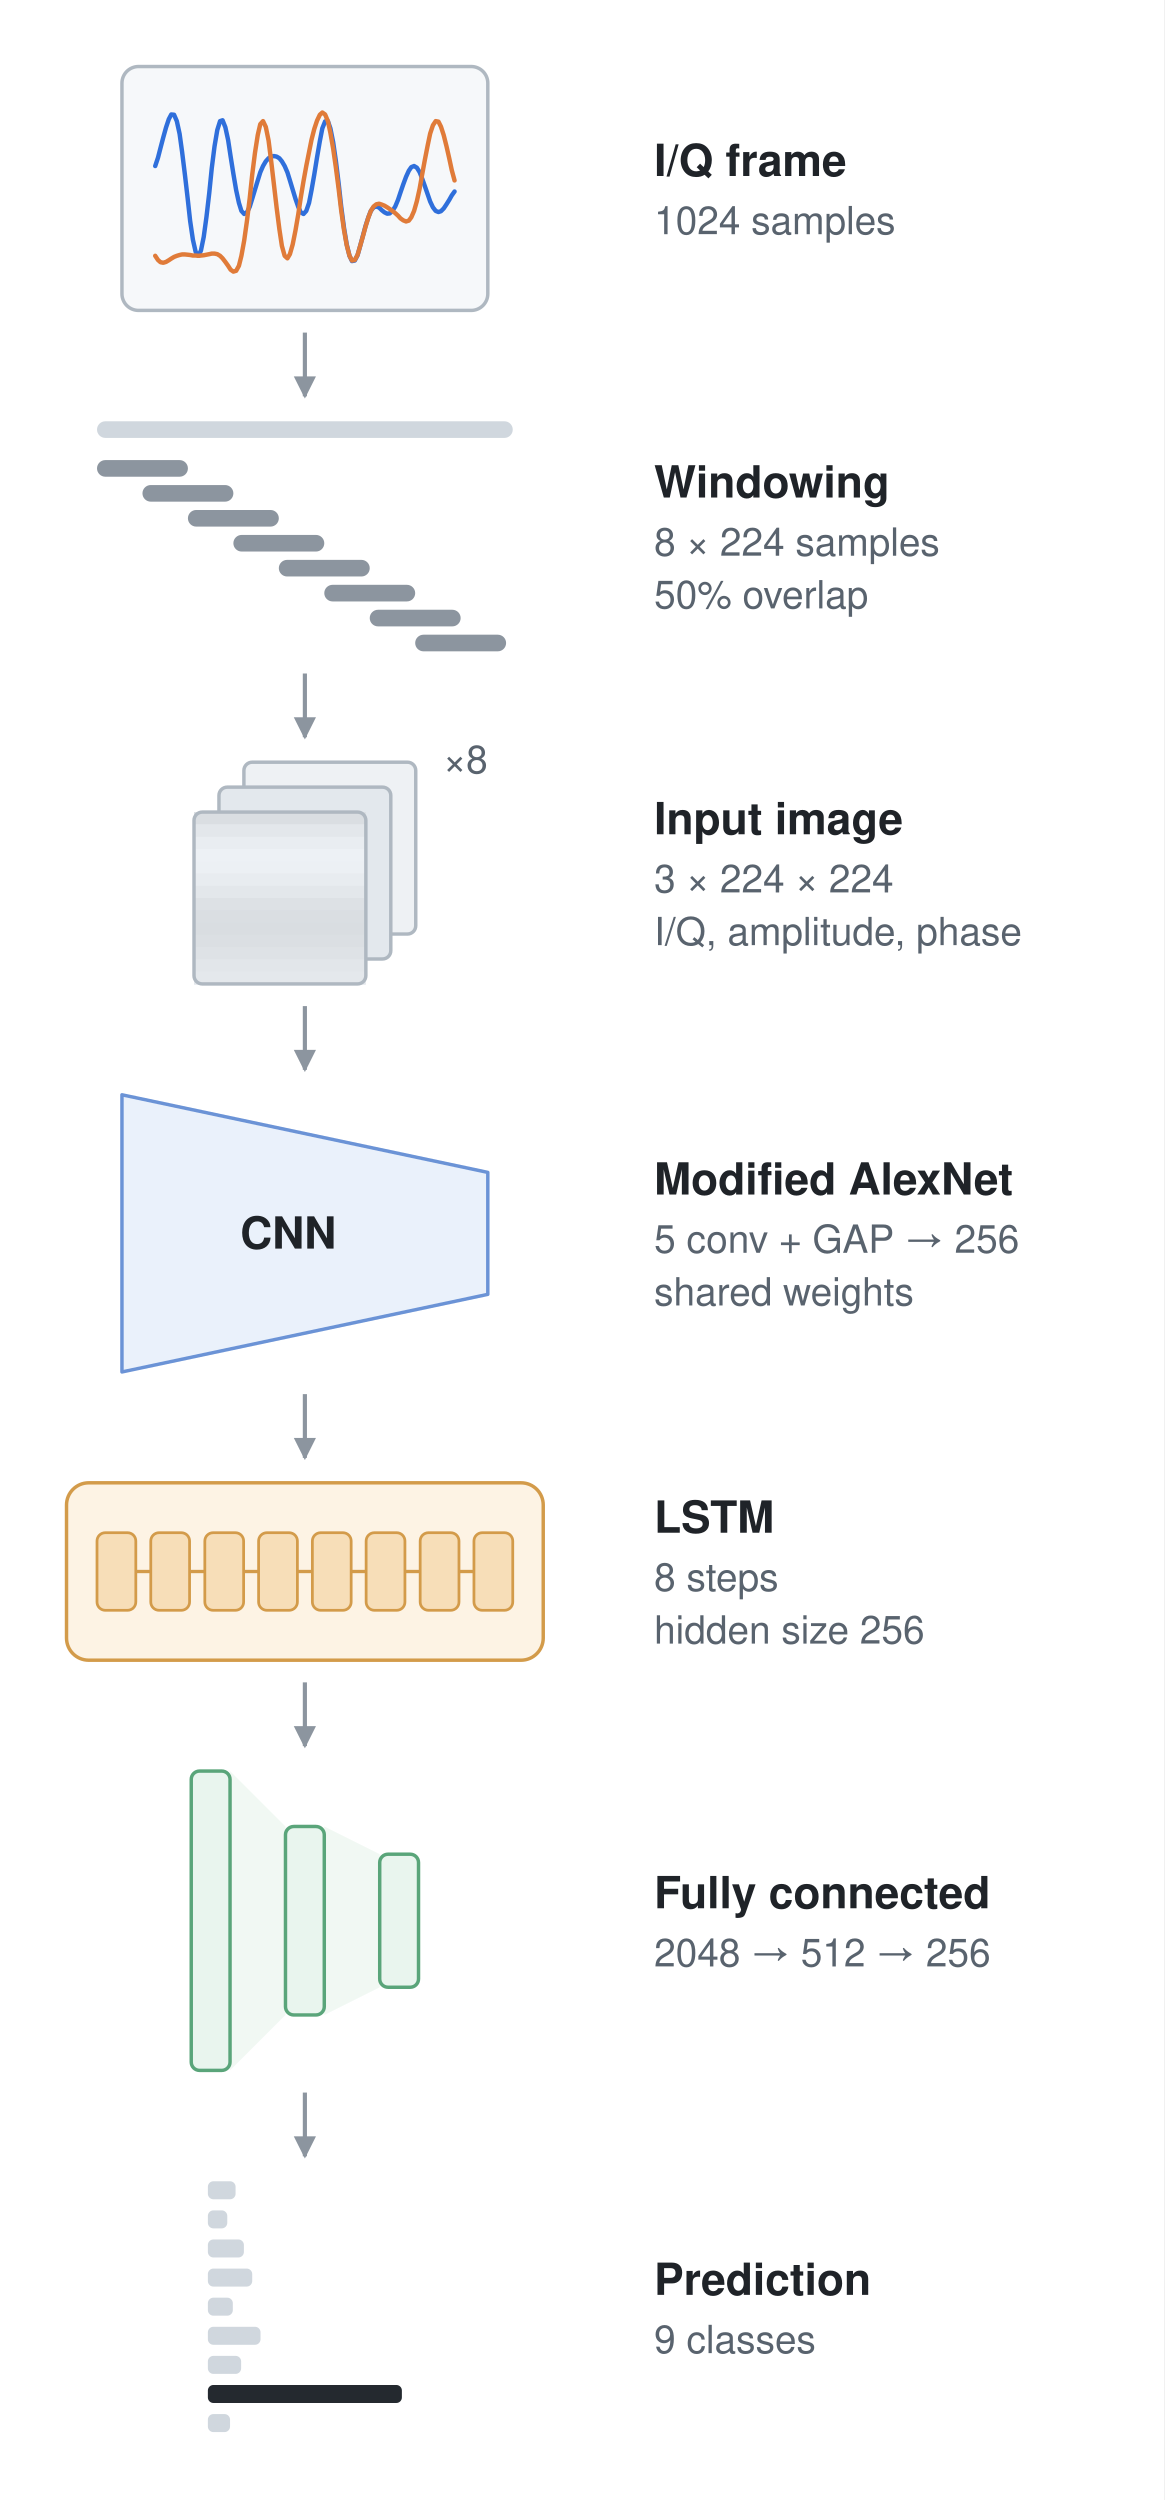
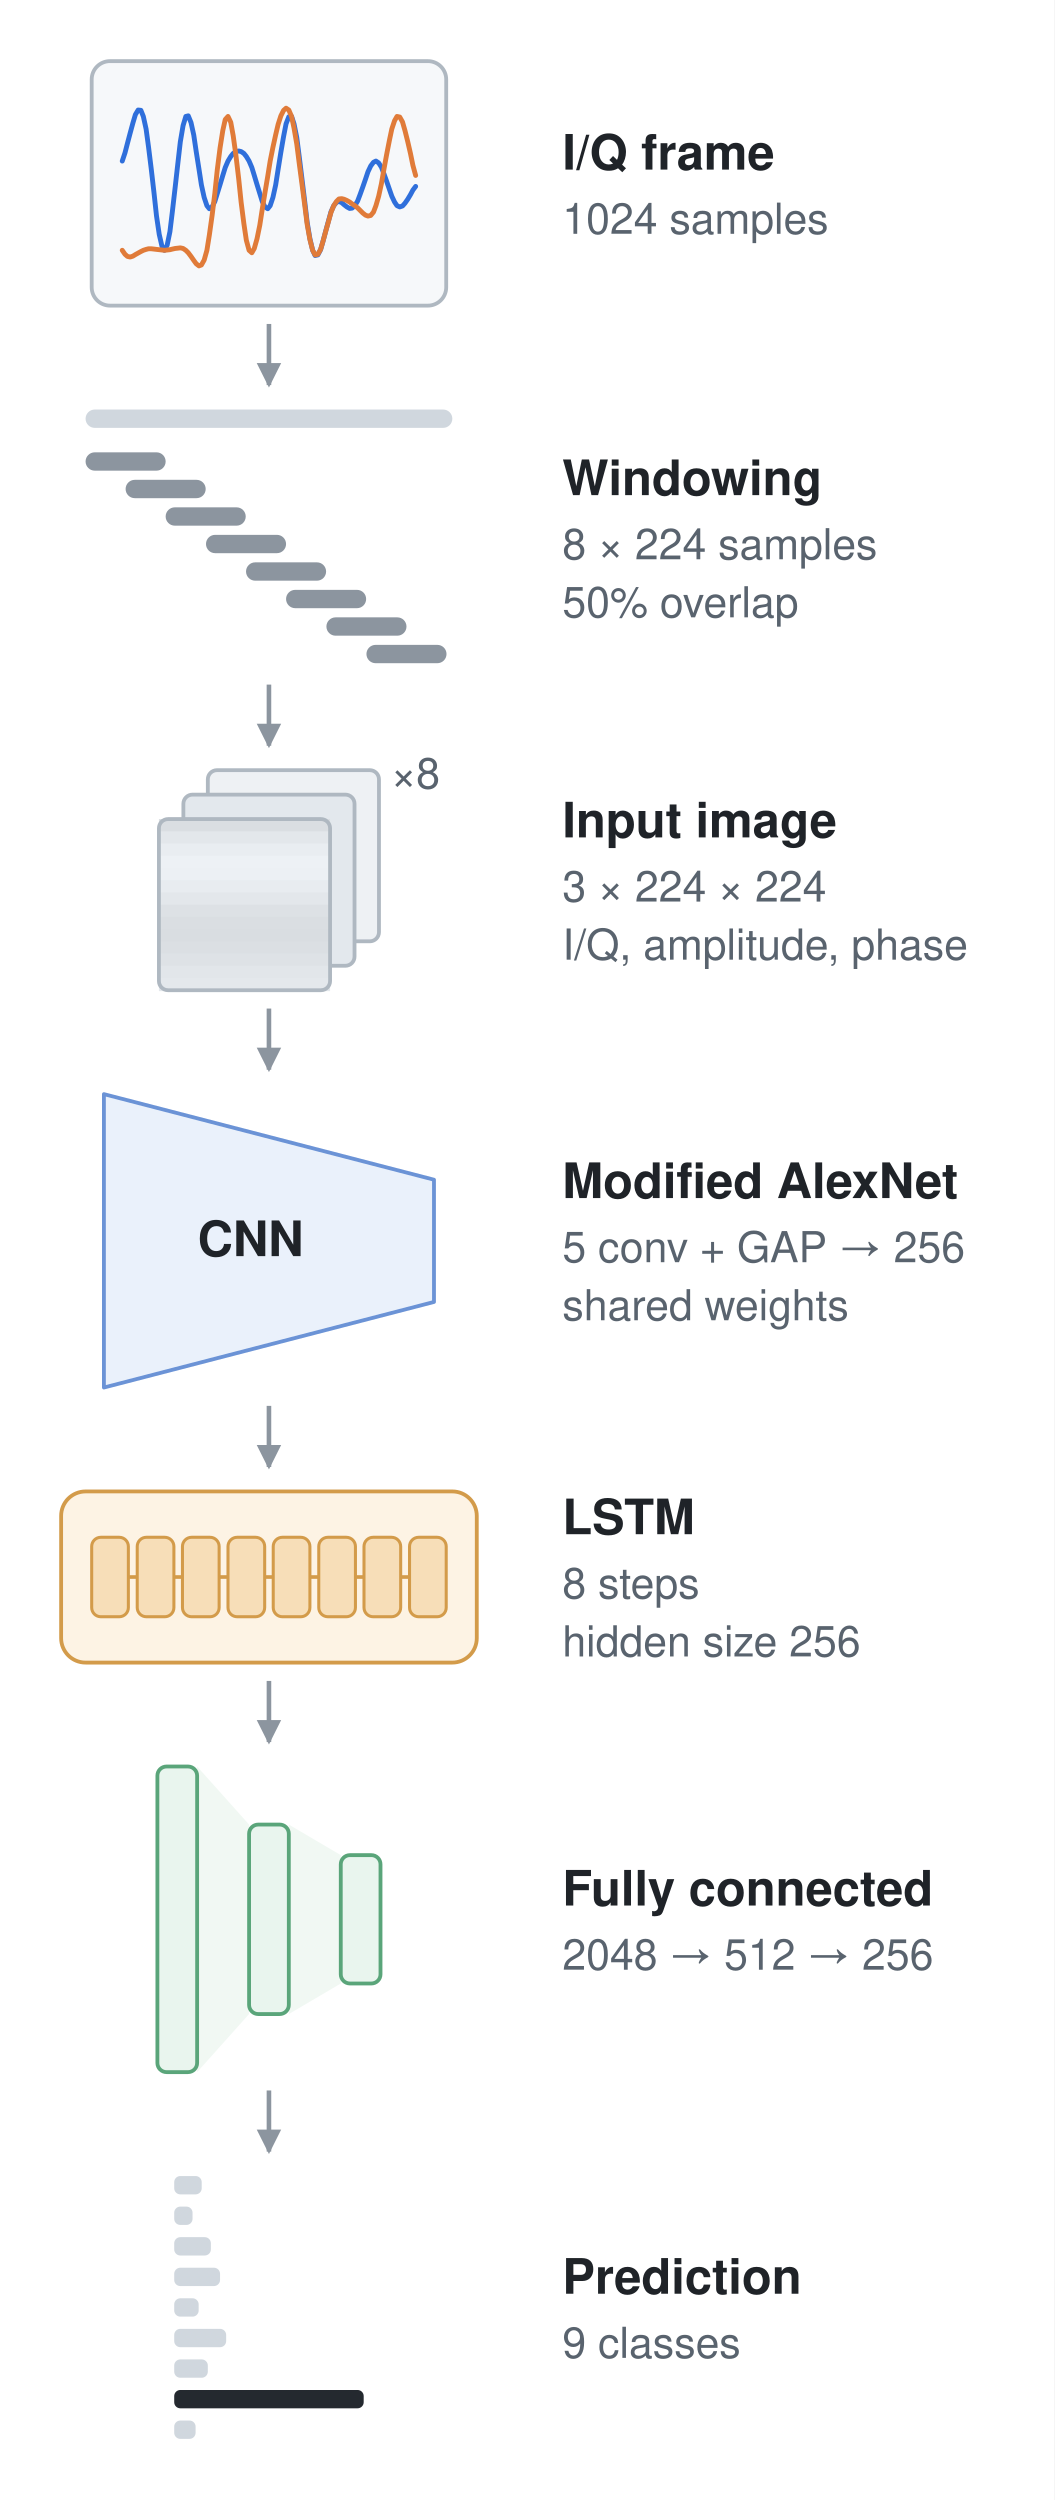
- <svg xmlns="http://www.w3.org/2000/svg" width="420" height="902" viewBox="0 0 420 902" role="img" aria-labelledby="title">
+ <svg xmlns="http://www.w3.org/2000/svg" width="345" height="818" viewBox="0 0 345 818" role="img" aria-labelledby="title">
  <defs>
    <marker id="arrow" viewBox="0 0 10 10" refX="9" refY="5" markerWidth="8" markerHeight="8" markerUnits="userSpaceOnUse" orient="auto">
      <path d="M0,0 L10,5 L0,10 z" fill="#8c959f" />
    </marker>
    <style>
text { font-family: "Helvetica Neue", Helvetica, Arial, sans-serif; text-anchor: middle; }
.t { font-size: 16px; font-weight: 600; fill: #1f2328; }
.d { font-size: 14px; fill: #59636e; }
</style>
  </defs>
-   <rect x="0" y="0" width="420" height="902" fill="#fff" />
-   <g transform="translate(20,-72)">
-     <rect x="24" y="96" width="132" height="88" rx="6" fill="#f6f8fa" stroke="#afb8c1" stroke-width="1.25" />
-     <polyline points="36,131.9 37,128.9 37.9,125.4 38.9,121.6 39.9,118 40.9,115 41.8,113.3 42.8,113.4 43.8,115.7 44.8,120.3 45.7,126.8 46.7,134.9 47.7,143.5 48.6,151.7 49.6,158.5 50.6,162.9 51.6,164.3 52.5,162.4 53.5,157.5 54.5,150.2 55.5,141.6 56.4,132.7 57.4,124.8 58.4,118.9 59.4,115.7 60.3,115.4 61.3,117.9 62.3,122.5 63.2,128.4 64.2,134.7 65.2,140.6 66.2,145.2 67.1,148.1 68.1,149.2 69.1,148.6 70.1,146.6 71,143.7 72,140.4 73,137.1 73.9,134.2 74.9,131.9 75.9,130.2 76.9,129.1 77.8,128.5 78.8,128.3 79.8,128.5 80.8,129.1 81.7,130.2 82.7,131.9 83.7,134.2 84.6,137.1 85.6,140.4 86.6,143.7 87.6,146.6 88.5,148.6 89.5,149.2 90.5,148.1 91.5,145.2 92.4,140.6 93.4,134.9 94.4,128.7 95.4,122.9 96.3,118.3 97.3,115.8 98.3,115.7 99.2,118.3 100.2,123.3 101.2,130.2 102.2,138.3 103.1,146.5 104.1,154.1 105.1,160.2 106.1,164.3 107,166.2 108,166 109,164.1 109.9,160.9 110.9,157.2 111.9,153.5 112.9,150.4 113.8,148.1 114.8,146.8 115.8,146.5 116.8,146.9 117.7,147.8 118.7,148.6 119.7,149.1 120.6,149 121.6,148.1 122.6,146.5 123.6,144.1 124.5,141.4 125.5,138.5 126.5,135.8 127.5,133.6 128.4,132.3 129.4,131.9 130.4,132.5 131.4,134.1 132.3,136.4 133.3,139.2 134.3,142.1 135.2,144.7 136.2,146.8 137.2,148.1 138.2,148.5 139.1,148.2 140.1,147.2 141.1,145.7 142.1,144.1 143,142.5 144,141.1" fill="none" stroke="#2f6fdb" stroke-width="1.6" stroke-linejoin="round" stroke-linecap="round" />
-     <polyline points="36,164.3 37,165.8 37.9,166.6 38.9,166.8 39.9,166.5 40.9,165.9 41.8,165.3 42.8,164.7 43.8,164.3 44.8,164 45.7,163.8 46.7,163.8 47.7,163.9 48.6,164 49.6,164.2 50.6,164.2 51.6,164.3 52.5,164.2 53.5,164.1 54.5,163.9 55.5,163.7 56.4,163.5 57.4,163.5 58.4,163.7 59.4,164.3 60.3,165.2 61.3,166.5 62.3,167.9 63.2,169.3 64.2,170 65.2,169.7 66.2,167.9 67.1,164.3 68.1,158.8 69.1,151.7 70.1,143.5 71,135 72,127.1 73,120.7 73.9,116.8 74.9,115.7 75.9,117.8 76.9,122.7 77.8,129.8 78.8,138.3 79.8,146.9 80.8,154.7 81.7,160.7 82.7,164.3 83.7,165.2 84.6,163.7 85.6,160.2 86.6,155.2 87.6,149.4 88.5,143.4 89.5,137.4 90.5,131.9 91.5,126.9 92.4,122.4 93.4,118.5 94.4,115.5 95.4,113.4 96.3,112.6 97.3,113.3 98.3,115.7 99.2,119.9 100.2,125.6 101.2,132.6 102.2,140.3 103.1,147.9 104.1,154.9 105.1,160.5 106.1,164.3 107,166 108,165.8 109,164 109.9,160.9 110.9,157.4 111.9,153.7 112.9,150.5 113.8,148.1 114.8,146.5 115.8,145.7 116.8,145.5 117.7,145.8 118.7,146.2 119.7,146.8 120.6,147.4 121.6,148.1 122.6,148.9 123.6,149.8 124.5,150.8 125.5,151.5 126.5,151.9 127.5,151.6 128.4,150.4 129.4,148.1 130.4,144.6 131.4,140.1 132.3,135 133.3,129.6 134.3,124.5 135.2,120.2 136.2,117.2 137.2,115.7 138.2,115.9 139.1,117.7 140.1,120.8 141.1,124.8 142.1,129.2 143,133.4 144,137.1" fill="none" stroke="#e07b39" stroke-width="1.6" stroke-linejoin="round" stroke-linecap="round" />
-   </g>
-   <text x="236" y="63.5" class="t" style="text-anchor: start">I/Q frame</text>
-   <text x="236" y="84.5" class="d" style="text-anchor: start">1024 samples</text>
-   <g transform="translate(-161,54)">
-     <rect x="196" y="98" width="150" height="6" rx="3" fill="#d0d7de" />
-     <rect x="196" y="112" width="32.8" height="6" rx="3" fill="#8c959f" />
-     <rect x="212.4" y="121" width="32.8" height="6" rx="3" fill="#8c959f" />
-     <rect x="228.8" y="130" width="32.8" height="6" rx="3" fill="#8c959f" />
-     <rect x="245.2" y="139" width="32.8" height="6" rx="3" fill="#8c959f" />
-     <rect x="261.6" y="148" width="32.8" height="6" rx="3" fill="#8c959f" />
-     <rect x="278" y="157" width="32.8" height="6" rx="3" fill="#8c959f" />
-     <rect x="294.4" y="166" width="32.8" height="6" rx="3" fill="#8c959f" />
-     <rect x="310.8" y="175" width="32.8" height="6" rx="3" fill="#8c959f" />
-   </g>
-   <text x="236" y="179.5" class="t" style="text-anchor: start">Windowing</text>
-   <text x="236" y="200.5" class="d" style="text-anchor: start">8 × 224 samples</text>
-   <text x="236" y="219.5" class="d" style="text-anchor: start">50% overlap</text>
-   <g transform="translate(-326,175)">
-     <rect x="414" y="100" width="62" height="62" rx="3" fill="#eef1f4" stroke="#afb8c1" stroke-width="1.25" />
-     <rect x="405" y="109" width="62" height="62" rx="3" fill="#e3e8ed" stroke="#afb8c1" stroke-width="1.25" />
-     <rect x="396" y="118" width="62" height="4.7" fill="#dadee2" />
-     <rect x="396" y="122.4" width="62" height="4.7" fill="#e3e7eb" />
-     <rect x="396" y="126.9" width="62" height="4.7" fill="#e9edf1" />
-     <rect x="396" y="131.3" width="62" height="4.7" fill="#edf1f5" />
-     <rect x="396" y="135.7" width="62" height="4.7" fill="#ecf0f4" />
-     <rect x="396" y="140.1" width="62" height="4.7" fill="#e8ecf0" />
-     <rect x="396" y="144.6" width="62" height="4.7" fill="#e3e7eb" />
-     <rect x="396" y="149" width="62" height="4.7" fill="#dde1e5" />
-     <rect x="396" y="153.4" width="62" height="4.7" fill="#dadee2" />
-     <rect x="396" y="157.9" width="62" height="4.7" fill="#d9dde1" />
-     <rect x="396" y="162.3" width="62" height="4.7" fill="#dbdfe3" />
-     <rect x="396" y="166.7" width="62" height="4.7" fill="#dee2e6" />
-     <rect x="396" y="171.1" width="62" height="4.7" fill="#e2e6ea" />
-     <rect x="396" y="175.6" width="62" height="4.7" fill="#e4e8ec" />
-     <rect x="396" y="118" width="62" height="62" rx="3" fill="none" stroke="#afb8c1" stroke-width="1.25" />
-     <text x="486" y="104" class="d" style="text-anchor: start">×8</text>
-   </g>
-   <text x="236" y="301" class="t" style="text-anchor: start">Input image</text>
-   <text x="236" y="322" class="d" style="text-anchor: start">3 × 224 × 224</text>
-   <text x="236" y="341" class="d" style="text-anchor: start">I/Q, amplitude, phase</text>
-   <g transform="translate(-476,305)">
-     <polygon points="520,90 652,118 652,162 520,190" fill="#eaf1fb" stroke="#6b93d6" stroke-width="1.25" stroke-linejoin="round" />
-     <text x="580" y="145.5" class="t" fill="#2f5fa8">CNN</text>
-   </g>
-   <text x="236" y="431" class="t" style="text-anchor: start">Modified AlexNet</text>
-   <text x="236" y="452" class="d" style="text-anchor: start">5 conv + GAP → 256</text>
-   <text x="236" y="471" class="d" style="text-anchor: start">shared weights</text>
-   <g transform="translate(-668,427)">
-     <rect x="692" y="108" width="172" height="64" rx="8" fill="#fdf3e4" stroke="#d39b4a" stroke-width="1.25" />
-     <rect x="703" y="126" width="14" height="28" rx="3" fill="#f7deb8" stroke="#d39b4a" stroke-width="1" />
-     <line x1="717" y1="140" x2="722.4" y2="140" stroke="#d39b4a" stroke-width="1.2" />
-     <rect x="722.4" y="126" width="14" height="28" rx="3" fill="#f7deb8" stroke="#d39b4a" stroke-width="1" />
-     <line x1="736.4" y1="140" x2="741.9" y2="140" stroke="#d39b4a" stroke-width="1.2" />
-     <rect x="741.9" y="126" width="14" height="28" rx="3" fill="#f7deb8" stroke="#d39b4a" stroke-width="1" />
-     <line x1="755.9" y1="140" x2="761.3" y2="140" stroke="#d39b4a" stroke-width="1.2" />
-     <rect x="761.3" y="126" width="14" height="28" rx="3" fill="#f7deb8" stroke="#d39b4a" stroke-width="1" />
-     <line x1="775.3" y1="140" x2="780.7" y2="140" stroke="#d39b4a" stroke-width="1.2" />
-     <rect x="780.7" y="126" width="14" height="28" rx="3" fill="#f7deb8" stroke="#d39b4a" stroke-width="1" />
-     <line x1="794.7" y1="140" x2="800.1" y2="140" stroke="#d39b4a" stroke-width="1.2" />
-     <rect x="800.1" y="126" width="14" height="28" rx="3" fill="#f7deb8" stroke="#d39b4a" stroke-width="1" />
-     <line x1="814.1" y1="140" x2="819.6" y2="140" stroke="#d39b4a" stroke-width="1.2" />
-     <rect x="819.6" y="126" width="14" height="28" rx="3" fill="#f7deb8" stroke="#d39b4a" stroke-width="1" />
-     <line x1="833.6" y1="140" x2="839" y2="140" stroke="#d39b4a" stroke-width="1.2" />
-     <rect x="839" y="126" width="14" height="28" rx="3" fill="#f7deb8" stroke="#d39b4a" stroke-width="1" />
-   </g>
-   <text x="236" y="553" class="t" style="text-anchor: start">LSTM</text>
-   <text x="236" y="574" class="d" style="text-anchor: start">8 steps</text>
-   <text x="236" y="593" class="d" style="text-anchor: start">hidden size 256</text>
-   <g transform="translate(-835,553)">
-     <polygon points="918,86 938,106 938,174 918,194" fill="#f1f8f3" />
-     <polygon points="952,106 972,116 972,164 952,174" fill="#f1f8f3" />
-     <rect x="904" y="86" width="14" height="108" rx="3" fill="#e9f5ee" stroke="#5aa57a" stroke-width="1.25" />
-     <rect x="938" y="106" width="14" height="68" rx="3" fill="#e9f5ee" stroke="#5aa57a" stroke-width="1.25" />
-     <rect x="972" y="116" width="14" height="48" rx="3" fill="#e9f5ee" stroke="#5aa57a" stroke-width="1.25" />
-   </g>
-   <text x="236" y="688.5" class="t" style="text-anchor: start">Fully connected</text>
-   <text x="236" y="709.5" class="d" style="text-anchor: start">2048 → 512 → 256</text>
-   <g transform="translate(-953,692)">
-     <rect x="1028" y="95" width="10" height="6.5" rx="2" fill="#d0d7de" />
-     <rect x="1028" y="105.5" width="7" height="6.5" rx="2" fill="#d0d7de" />
-     <rect x="1028" y="116" width="13" height="6.5" rx="2" fill="#d0d7de" />
-     <rect x="1028" y="126.5" width="16" height="6.5" rx="2" fill="#d0d7de" />
-     <rect x="1028" y="137" width="9" height="6.5" rx="2" fill="#d0d7de" />
-     <rect x="1028" y="147.5" width="19" height="6.5" rx="2" fill="#d0d7de" />
-     <rect x="1028" y="158" width="12" height="6.5" rx="2" fill="#d0d7de" />
-     <rect x="1028" y="168.5" width="70" height="6.5" rx="2" fill="#24292f" />
-     <rect x="1028" y="179" width="8" height="6.5" rx="2" fill="#d0d7de" />
-   </g>
-   <text x="236" y="828" class="t" style="text-anchor: start">Prediction</text>
-   <text x="236" y="849" class="d" style="text-anchor: start">9 classes</text>
-   <line x1="110" y1="120" x2="110" y2="143" stroke="#8c959f" stroke-width="1.5" marker-end="url(#arrow)" />
-   <line x1="110" y1="243" x2="110" y2="266" stroke="#8c959f" stroke-width="1.5" marker-end="url(#arrow)" />
-   <line x1="110" y1="363" x2="110" y2="386" stroke="#8c959f" stroke-width="1.5" marker-end="url(#arrow)" />
-   <line x1="110" y1="503" x2="110" y2="526" stroke="#8c959f" stroke-width="1.5" marker-end="url(#arrow)" />
-   <line x1="110" y1="607" x2="110" y2="630" stroke="#8c959f" stroke-width="1.5" marker-end="url(#arrow)" />
-   <line x1="110" y1="755" x2="110" y2="778" stroke="#8c959f" stroke-width="1.5" marker-end="url(#arrow)" />
+   <rect x="0" y="0" width="345" height="818" fill="#fff" />
+   <rect x="30" y="20" width="116" height="80" rx="6" fill="#f6f8fa" stroke="#afb8c1" stroke-width="1.25" />
+   <polyline points="40,52.7 40.9,50 41.7,46.9 42.6,43.5 43.5,40.2 44.3,37.5 45.2,36 46.1,36.1 46.9,38.1 47.8,42.2 48.6,48.1 49.5,55.4 50.4,63.2 51.2,70.6 52.1,76.7 53,80.6 53.8,81.9 54.7,80.2 55.6,75.8 56.4,69.2 57.3,61.4 58.2,53.4 59,46.4 59.9,41.1 60.8,38.1 61.6,37.9 62.5,40.1 63.4,44.2 64.2,49.6 65.1,55.3 65.9,60.5 66.8,64.6 67.7,67.3 68.5,68.3 69.4,67.7 70.3,65.9 71.1,63.3 72,60.4 72.9,57.4 73.7,54.8 74.6,52.7 75.5,51.2 76.3,50.2 77.2,49.6 78.1,49.4 78.9,49.6 79.8,50.2 80.6,51.2 81.5,52.7 82.4,54.8 83.2,57.4 84.1,60.4 85,63.3 85.8,65.9 86.7,67.7 87.6,68.3 88.4,67.3 89.3,64.6 90.2,60.5 91,55.4 91.9,49.8 92.8,44.6 93.6,40.5 94.5,38.2 95.4,38.1 96.2,40.5 97.1,45 97.9,51.2 98.8,58.5 99.7,65.9 100.5,72.7 101.4,78.1 102.3,81.9 103.1,83.6 104,83.4 104.9,81.7 105.7,78.9 106.6,75.5 107.5,72.2 108.3,69.3 109.2,67.3 110.1,66.2 110.9,65.9 111.8,66.3 112.6,67 113.5,67.7 114.4,68.2 115.2,68.1 116.1,67.3 117,65.8 117.8,63.7 118.7,61.2 119.6,58.6 120.4,56.2 121.3,54.3 122.2,53.1 123,52.7 123.9,53.3 124.8,54.7 125.6,56.8 126.5,59.3 127.4,61.9 128.2,64.2 129.1,66.1 129.9,67.3 130.8,67.7 131.7,67.4 132.5,66.5 133.4,65.2 134.3,63.7 135.1,62.2 136,61" fill="none" stroke="#2f6fdb" stroke-width="1.6" stroke-linejoin="round" stroke-linecap="round" />
+   <polyline points="40,81.9 40.9,83.2 41.7,83.9 42.6,84.1 43.5,83.8 44.3,83.3 45.2,82.8 46.1,82.3 46.9,81.9 47.8,81.6 48.6,81.4 49.5,81.4 50.4,81.5 51.2,81.6 52.1,81.7 53,81.8 53.8,81.9 54.7,81.8 55.6,81.7 56.4,81.5 57.3,81.3 58.2,81.2 59,81.1 59.9,81.3 60.8,81.9 61.6,82.7 62.5,83.9 63.4,85.2 64.2,86.3 65.1,87 65.9,86.7 66.8,85.1 67.7,81.9 68.5,76.9 69.4,70.5 70.3,63.2 71.1,55.5 72,48.4 72.9,42.7 73.7,39.1 74.6,38.1 75.5,40 76.3,44.4 77.2,50.9 78.1,58.5 78.9,66.2 79.8,73.2 80.6,78.6 81.5,81.9 82.4,82.7 83.2,81.3 84.1,78.1 85,73.7 85.8,68.5 86.7,63 87.6,57.7 88.4,52.7 89.3,48.2 90.2,44.1 91,40.7 91.9,37.9 92.8,36.1 93.6,35.4 94.5,36 95.4,38.1 96.2,41.9 97.1,47.1 97.9,53.4 98.8,60.2 99.7,67.1 100.5,73.4 101.4,78.4 102.3,81.9 103.1,83.4 104,83.2 104.9,81.6 105.7,78.9 106.6,75.6 107.5,72.4 108.3,69.5 109.2,67.3 110.1,65.9 110.9,65.1 111.8,65 112.6,65.2 113.5,65.6 114.4,66.1 115.2,66.7 116.1,67.3 117,68 117.8,68.8 118.7,69.7 119.6,70.4 120.4,70.7 121.3,70.5 122.2,69.4 123,67.3 123.9,64.2 124.8,60.1 125.6,55.5 126.5,50.6 127.4,46 128.2,42.2 129.1,39.5 129.9,38.1 130.8,38.3 131.7,39.9 132.5,42.7 133.4,46.3 134.3,50.2 135.1,54.1 136,57.4" fill="none" stroke="#e07b39" stroke-width="1.6" stroke-linejoin="round" stroke-linecap="round" />
+   <text x="184" y="55.5" class="t" style="text-anchor: start">I/Q frame</text>
+   <text x="184" y="76.5" class="d" style="text-anchor: start">1024 samples</text>
+   <rect x="28" y="134" width="120" height="6" rx="3" fill="#d0d7de" />
+   <rect x="28" y="148" width="26.2" height="6" rx="3" fill="#8c959f" />
+   <rect x="41.1" y="157" width="26.2" height="6" rx="3" fill="#8c959f" />
+   <rect x="54.2" y="166" width="26.2" height="6" rx="3" fill="#8c959f" />
+   <rect x="67.4" y="175" width="26.2" height="6" rx="3" fill="#8c959f" />
+   <rect x="80.5" y="184" width="26.2" height="6" rx="3" fill="#8c959f" />
+   <rect x="93.6" y="193" width="26.2" height="6" rx="3" fill="#8c959f" />
+   <rect x="106.8" y="202" width="26.2" height="6" rx="3" fill="#8c959f" />
+   <rect x="119.9" y="211" width="26.2" height="6" rx="3" fill="#8c959f" />
+   <text x="184" y="162" class="t" style="text-anchor: start">Windowing</text>
+   <text x="184" y="183" class="d" style="text-anchor: start">8 × 224 samples</text>
+   <text x="184" y="202" class="d" style="text-anchor: start">50% overlap</text>
+   <rect x="68" y="252" width="56" height="56" rx="3" fill="#eef1f4" stroke="#afb8c1" stroke-width="1.25" />
+   <rect x="60" y="260" width="56" height="56" rx="3" fill="#e3e8ed" stroke="#afb8c1" stroke-width="1.25" />
+   <rect x="52" y="268" width="56" height="4.3" fill="#dadee2" />
+   <rect x="52" y="272" width="56" height="4.3" fill="#e3e7eb" />
+   <rect x="52" y="276" width="56" height="4.3" fill="#e9edf1" />
+   <rect x="52" y="280" width="56" height="4.3" fill="#edf1f5" />
+   <rect x="52" y="284" width="56" height="4.3" fill="#ecf0f4" />
+   <rect x="52" y="288" width="56" height="4.3" fill="#e8ecf0" />
+   <rect x="52" y="292" width="56" height="4.3" fill="#e3e7eb" />
+   <rect x="52" y="296" width="56" height="4.3" fill="#dde1e5" />
+   <rect x="52" y="300" width="56" height="4.3" fill="#dadee2" />
+   <rect x="52" y="304" width="56" height="4.3" fill="#d9dde1" />
+   <rect x="52" y="308" width="56" height="4.3" fill="#dbdfe3" />
+   <rect x="52" y="312" width="56" height="4.3" fill="#dee2e6" />
+   <rect x="52" y="316" width="56" height="4.3" fill="#e2e6ea" />
+   <rect x="52" y="320" width="56" height="4.3" fill="#e4e8ec" />
+   <rect x="52" y="268" width="56" height="56" rx="3" fill="none" stroke="#afb8c1" stroke-width="1.25" />
+   <text x="128" y="258" class="d" style="text-anchor: start">×8</text>
+   <text x="184" y="274" class="t" style="text-anchor: start">Input image</text>
+   <text x="184" y="295" class="d" style="text-anchor: start">3 × 224 × 224</text>
+   <text x="184" y="314" class="d" style="text-anchor: start">I/Q, amplitude, phase</text>
+   <polygon points="34,358 142,386 142,426 34,454" fill="#eaf1fb" stroke="#6b93d6" stroke-width="1.25" stroke-linejoin="round" />
+   <text x="82" y="411" class="t" fill="#2f5fa8">CNN</text>
+   <text x="184" y="392" class="t" style="text-anchor: start">Modified AlexNet</text>
+   <text x="184" y="413" class="d" style="text-anchor: start">5 conv + GAP → 256</text>
+   <text x="184" y="432" class="d" style="text-anchor: start">shared weights</text>
+   <rect x="20" y="488" width="136" height="56" rx="8" fill="#fdf3e4" stroke="#d39b4a" stroke-width="1.25" />
+   <rect x="30" y="503" width="12" height="26" rx="3" fill="#f7deb8" stroke="#d39b4a" stroke-width="1" />
+   <line x1="42" y1="516" x2="44.9" y2="516" stroke="#d39b4a" stroke-width="1.2" />
+   <rect x="44.9" y="503" width="12" height="26" rx="3" fill="#f7deb8" stroke="#d39b4a" stroke-width="1" />
+   <line x1="56.9" y1="516" x2="59.7" y2="516" stroke="#d39b4a" stroke-width="1.2" />
+   <rect x="59.7" y="503" width="12" height="26" rx="3" fill="#f7deb8" stroke="#d39b4a" stroke-width="1" />
+   <line x1="71.7" y1="516" x2="74.6" y2="516" stroke="#d39b4a" stroke-width="1.2" />
+   <rect x="74.6" y="503" width="12" height="26" rx="3" fill="#f7deb8" stroke="#d39b4a" stroke-width="1" />
+   <line x1="86.6" y1="516" x2="89.4" y2="516" stroke="#d39b4a" stroke-width="1.2" />
+   <rect x="89.4" y="503" width="12" height="26" rx="3" fill="#f7deb8" stroke="#d39b4a" stroke-width="1" />
+   <line x1="101.4" y1="516" x2="104.3" y2="516" stroke="#d39b4a" stroke-width="1.2" />
+   <rect x="104.3" y="503" width="12" height="26" rx="3" fill="#f7deb8" stroke="#d39b4a" stroke-width="1" />
+   <line x1="116.3" y1="516" x2="119.1" y2="516" stroke="#d39b4a" stroke-width="1.2" />
+   <rect x="119.1" y="503" width="12" height="26" rx="3" fill="#f7deb8" stroke="#d39b4a" stroke-width="1" />
+   <line x1="131.1" y1="516" x2="134" y2="516" stroke="#d39b4a" stroke-width="1.2" />
+   <rect x="134" y="503" width="12" height="26" rx="3" fill="#f7deb8" stroke="#d39b4a" stroke-width="1" />
+   <text x="184" y="502" class="t" style="text-anchor: start">LSTM</text>
+   <text x="184" y="523" class="d" style="text-anchor: start">8 steps</text>
+   <text x="184" y="542" class="d" style="text-anchor: start">hidden size 256</text>
+   <polygon points="64.5,578 81.5,597 81.5,659 64.5,678" fill="#f1f8f3" />
+   <polygon points="94.5,597 111.5,607 111.5,649 94.5,659" fill="#f1f8f3" />
+   <rect x="51.5" y="578" width="13" height="100" rx="3" fill="#e9f5ee" stroke="#5aa57a" stroke-width="1.25" />
+   <rect x="81.5" y="597" width="13" height="62" rx="3" fill="#e9f5ee" stroke="#5aa57a" stroke-width="1.25" />
+   <rect x="111.5" y="607" width="13" height="42" rx="3" fill="#e9f5ee" stroke="#5aa57a" stroke-width="1.25" />
+   <text x="184" y="623.5" class="t" style="text-anchor: start">Fully connected</text>
+   <text x="184" y="644.5" class="d" style="text-anchor: start">2048 → 512 → 256</text>
+   <rect x="57" y="712" width="9" height="6" rx="2" fill="#d0d7de" />
+   <rect x="57" y="722" width="6" height="6" rx="2" fill="#d0d7de" />
+   <rect x="57" y="732" width="12" height="6" rx="2" fill="#d0d7de" />
+   <rect x="57" y="742" width="15" height="6" rx="2" fill="#d0d7de" />
+   <rect x="57" y="752" width="8" height="6" rx="2" fill="#d0d7de" />
+   <rect x="57" y="762" width="17" height="6" rx="2" fill="#d0d7de" />
+   <rect x="57" y="772" width="11" height="6" rx="2" fill="#d0d7de" />
+   <rect x="57" y="782" width="62" height="6" rx="2" fill="#24292f" />
+   <rect x="57" y="792" width="7" height="6" rx="2" fill="#d0d7de" />
+   <text x="184" y="750.5" class="t" style="text-anchor: start">Prediction</text>
+   <text x="184" y="771.5" class="d" style="text-anchor: start">9 classes</text>
+   <line x1="88" y1="106" x2="88" y2="126" stroke="#8c959f" stroke-width="1.5" marker-end="url(#arrow)" />
+   <line x1="88" y1="224" x2="88" y2="244" stroke="#8c959f" stroke-width="1.5" marker-end="url(#arrow)" />
+   <line x1="88" y1="330" x2="88" y2="350" stroke="#8c959f" stroke-width="1.5" marker-end="url(#arrow)" />
+   <line x1="88" y1="460" x2="88" y2="480" stroke="#8c959f" stroke-width="1.5" marker-end="url(#arrow)" />
+   <line x1="88" y1="550" x2="88" y2="570" stroke="#8c959f" stroke-width="1.5" marker-end="url(#arrow)" />
+   <line x1="88" y1="684" x2="88" y2="704" stroke="#8c959f" stroke-width="1.5" marker-end="url(#arrow)" />
</svg>
